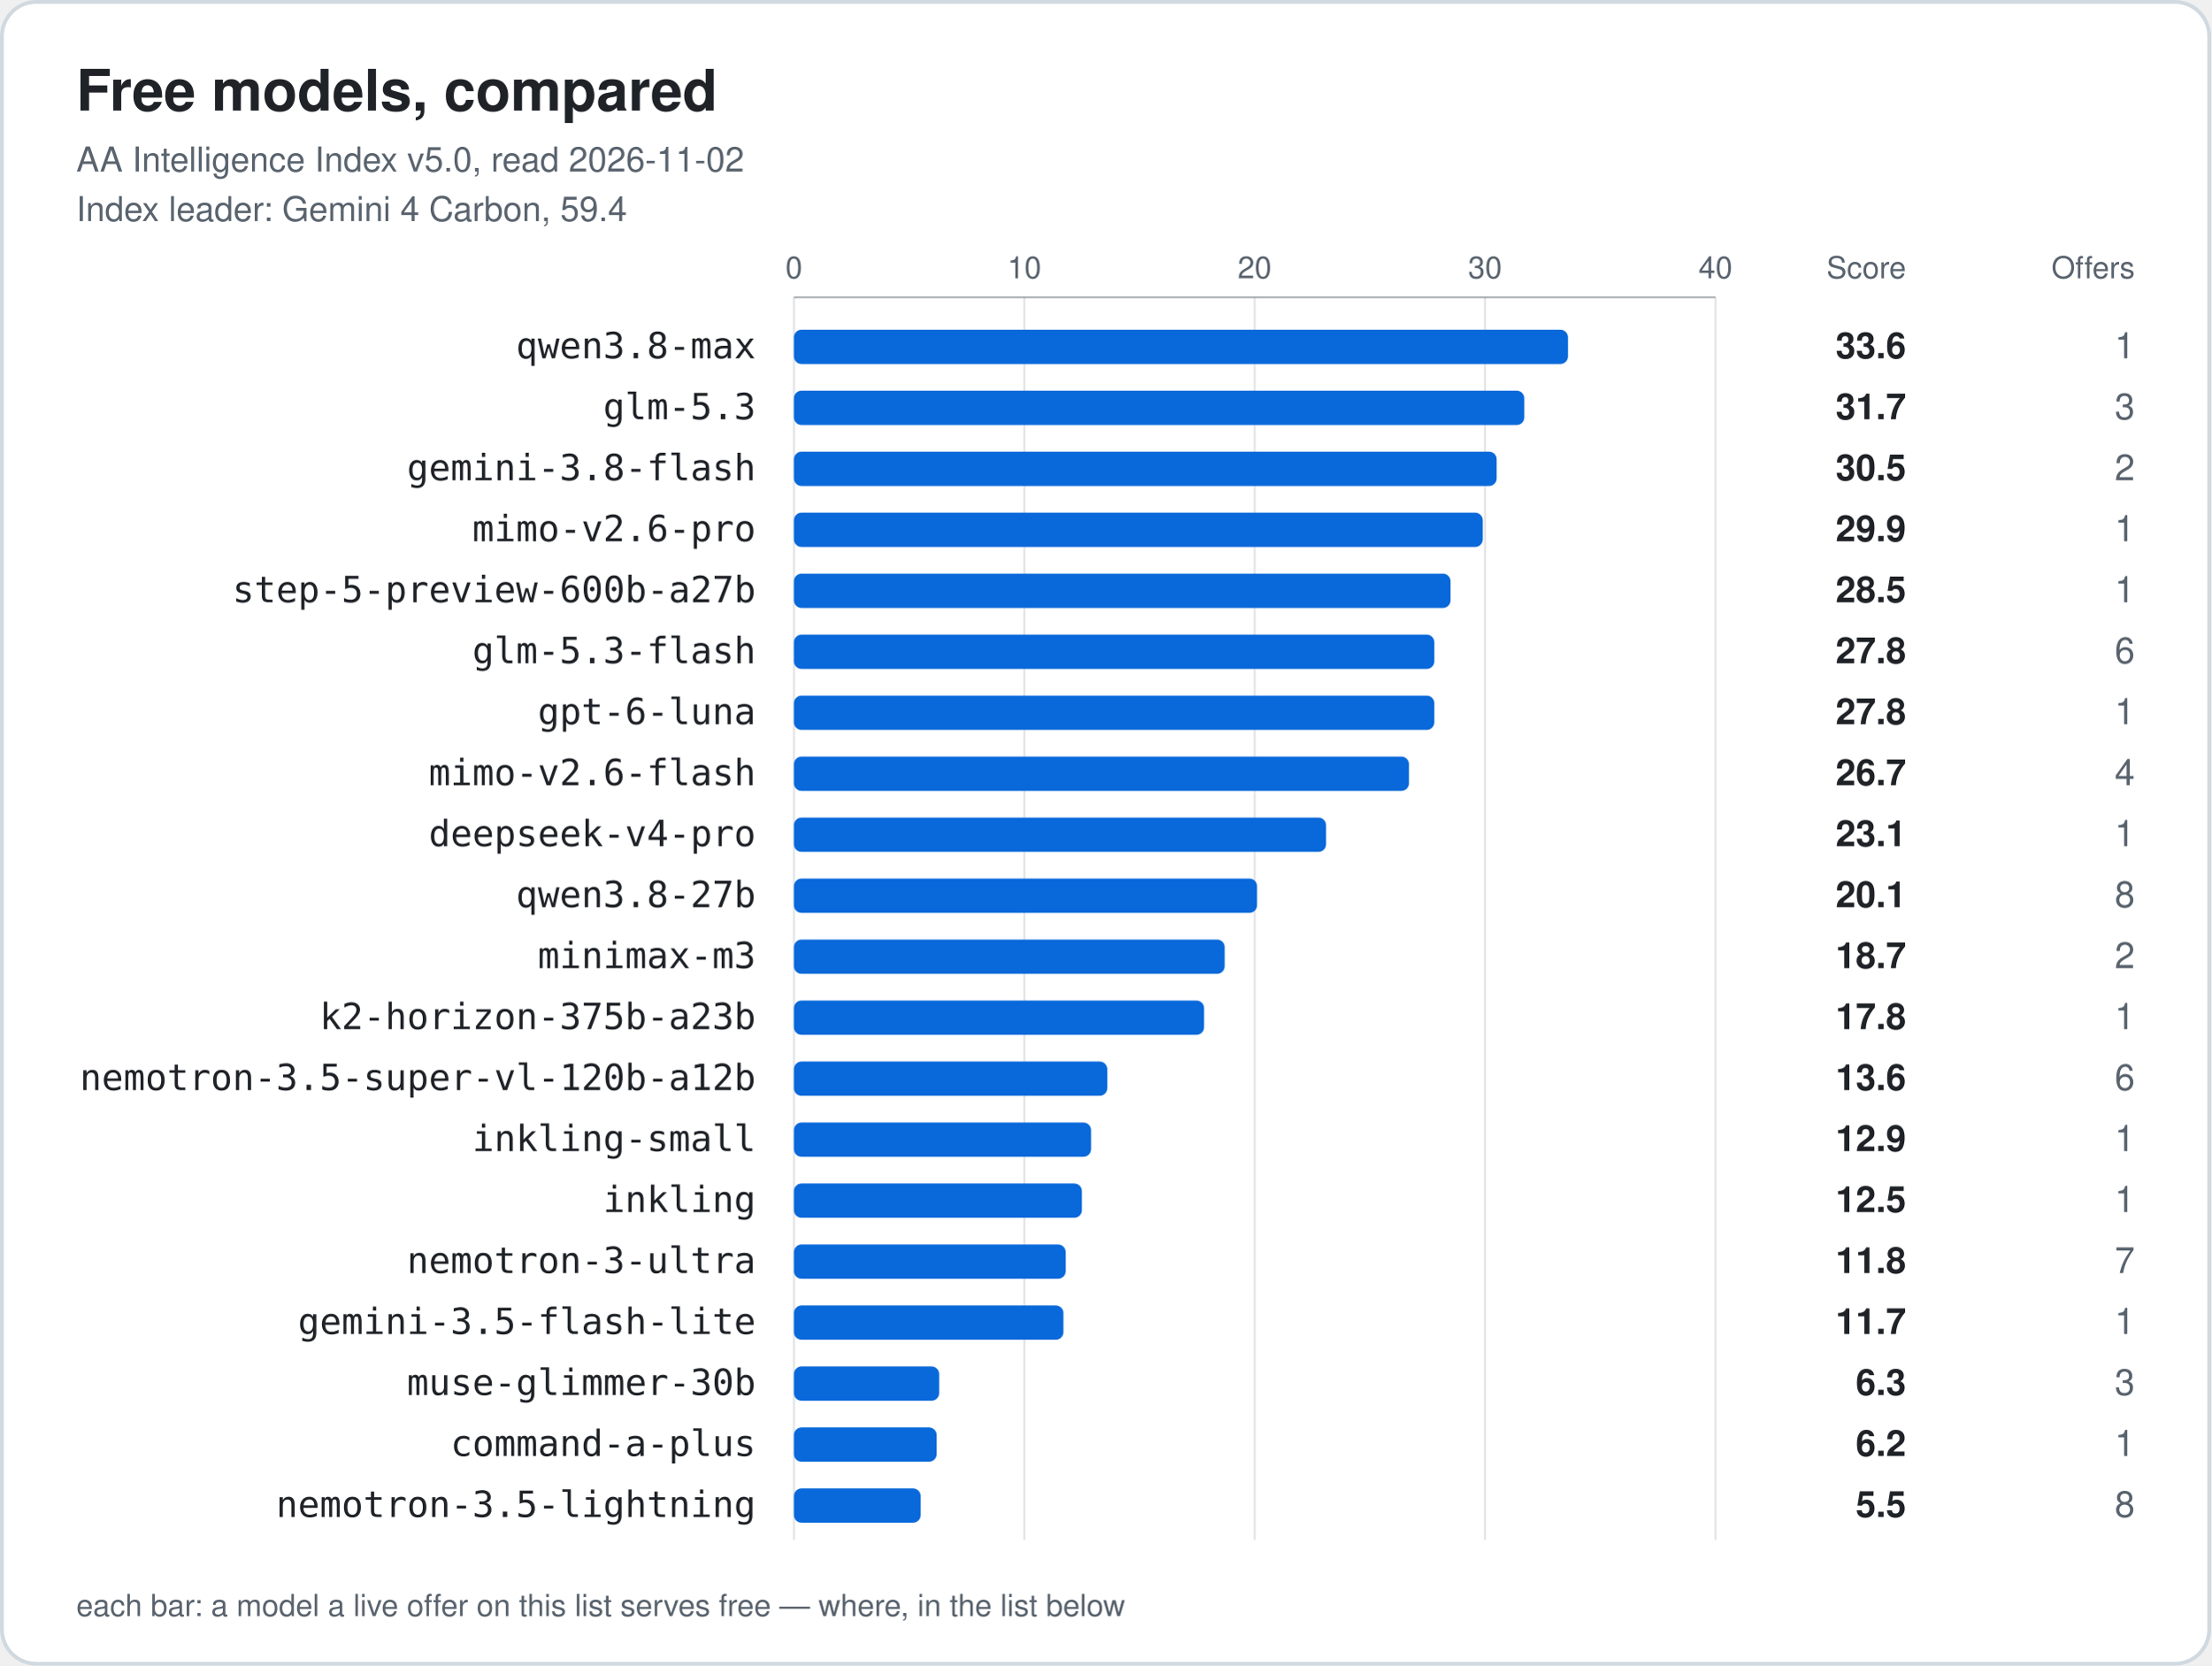
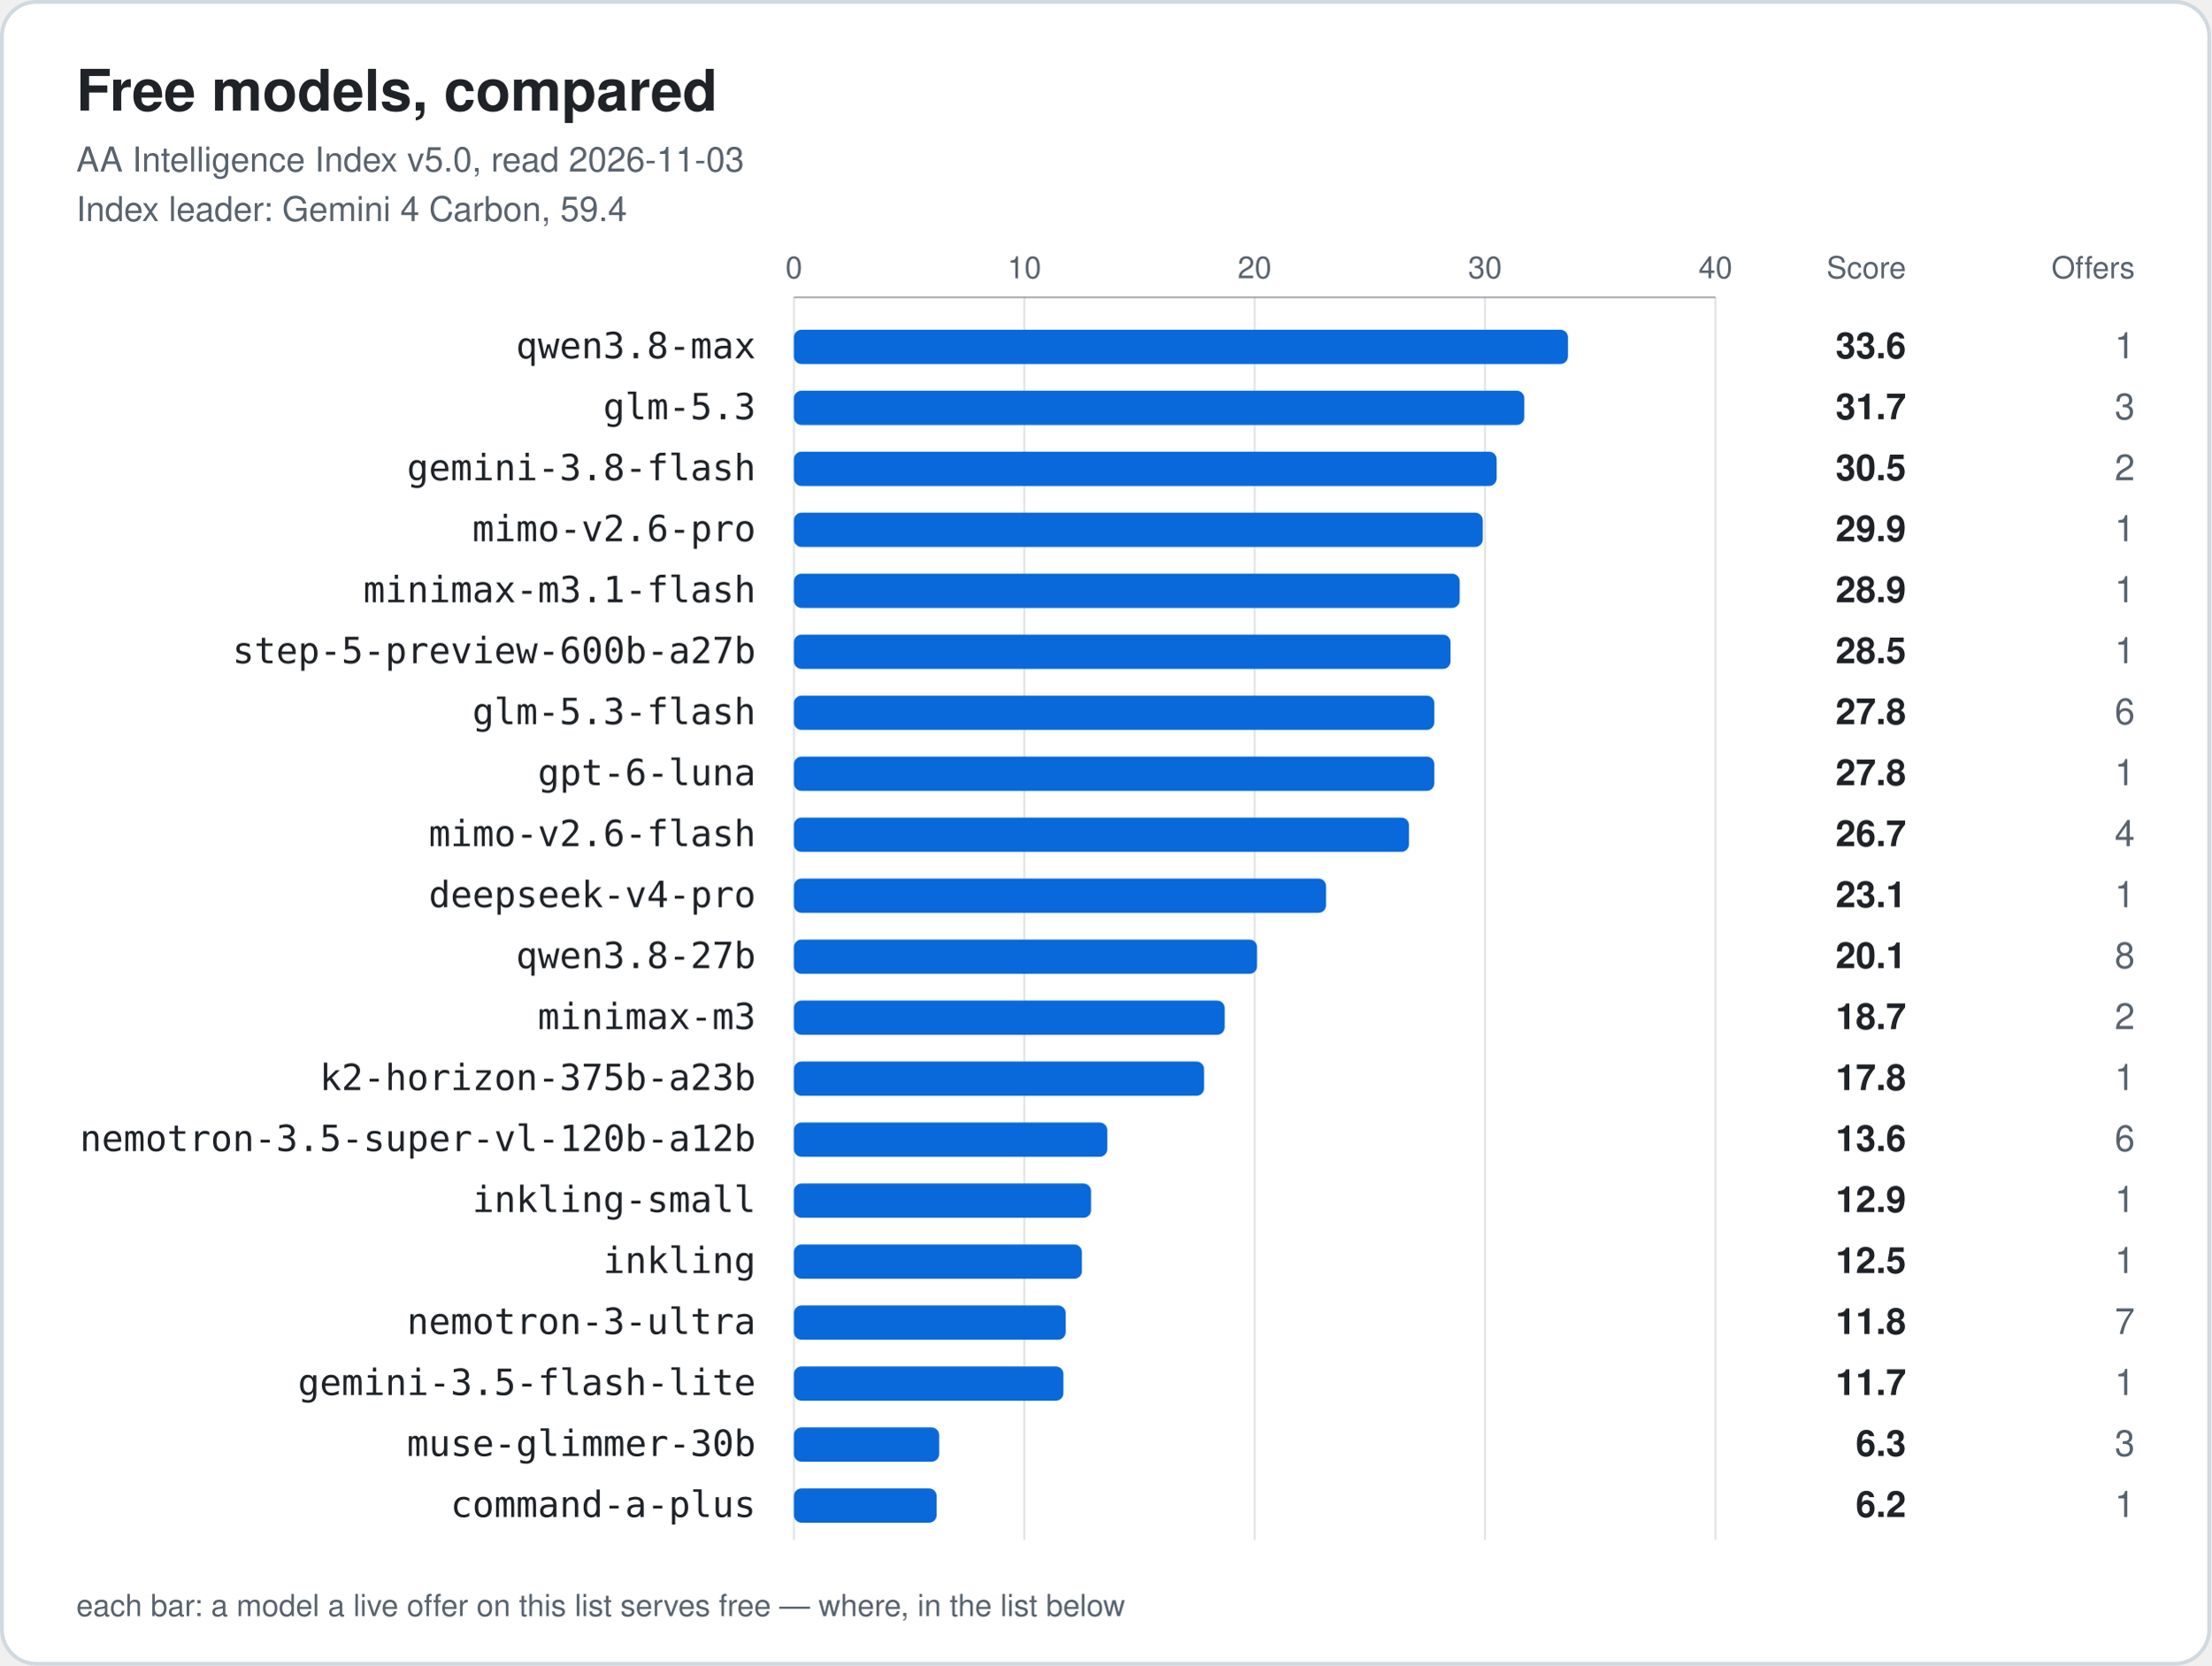
<svg xmlns="http://www.w3.org/2000/svg" width="1160" height="874" viewBox="0 0 1160 874" role="img" aria-labelledby="title">
  <style>.card{fill:#ffffff;stroke:#d1d9e0}.t{fill:#1f2328}.m{fill:#59636e}.bar{fill:#0969da}.grid{stroke:#59636e;stroke-opacity:.18}.axis{stroke:#59636e;stroke-opacity:.5}</style>
  <rect class="card" x="1" y="1" width="1158" height="872" rx="18" stroke-width="2" />
  <text class="t" x="40" y="58" font-family="-apple-system, BlinkMacSystemFont, 'Segoe UI', Helvetica, Arial, sans-serif" font-size="30" font-weight="700">Free models, compared</text>
-   <text class="m" x="40" y="90" font-family="-apple-system, BlinkMacSystemFont, 'Segoe UI', Helvetica, Arial, sans-serif" font-size="18">AA Intelligence Index v5.0, read 2026-11-02</text>
+   <text class="m" x="40" y="90" font-family="-apple-system, BlinkMacSystemFont, 'Segoe UI', Helvetica, Arial, sans-serif" font-size="18">AA Intelligence Index v5.0, read 2026-11-03</text>
  <text class="m" x="40" y="116" font-family="-apple-system, BlinkMacSystemFont, 'Segoe UI', Helvetica, Arial, sans-serif" font-size="18">Index leader: Gemini 4 Carbon, 59.4</text>
  <text class="m tick" x="416.5" y="146" text-anchor="middle" font-family="-apple-system, BlinkMacSystemFont, 'Segoe UI', Helvetica, Arial, sans-serif" font-size="16">0</text>
  <line class="grid" x1="416.5" y1="156" x2="416.5" y2="808" />
  <text class="m tick" x="537.4" y="146" text-anchor="middle" font-family="-apple-system, BlinkMacSystemFont, 'Segoe UI', Helvetica, Arial, sans-serif" font-size="16">10</text>
  <line class="grid" x1="537.4" y1="156" x2="537.4" y2="808" />
  <text class="m tick" x="658.2" y="146" text-anchor="middle" font-family="-apple-system, BlinkMacSystemFont, 'Segoe UI', Helvetica, Arial, sans-serif" font-size="16">20</text>
  <line class="grid" x1="658.2" y1="156" x2="658.2" y2="808" />
  <text class="m tick" x="779.1" y="146" text-anchor="middle" font-family="-apple-system, BlinkMacSystemFont, 'Segoe UI', Helvetica, Arial, sans-serif" font-size="16">30</text>
  <line class="grid" x1="779.1" y1="156" x2="779.1" y2="808" />
  <text class="m tick" x="900.0" y="146" text-anchor="middle" font-family="-apple-system, BlinkMacSystemFont, 'Segoe UI', Helvetica, Arial, sans-serif" font-size="16">40</text>
  <line class="grid" x1="900.0" y1="156" x2="900.0" y2="808" />
  <line class="axis" x1="416.5" y1="156" x2="900.0" y2="156" />
  <text class="m" x="1000" y="146" text-anchor="end" font-family="-apple-system, BlinkMacSystemFont, 'Segoe UI', Helvetica, Arial, sans-serif" font-size="16">Score</text>
  <text class="m" x="1120" y="146" text-anchor="end" font-family="-apple-system, BlinkMacSystemFont, 'Segoe UI', Helvetica, Arial, sans-serif" font-size="16">Offers</text>
  <text class="t label" x="396.5" y="188" text-anchor="end" font-family="ui-monospace, SFMono-Regular, Menlo, Consolas, monospace" font-size="19">qwen3.8-max</text>
  <rect class="bar" x="416.5" y="173" width="406.1" height="18" rx="4" />
  <text class="t score" x="1000" y="188" text-anchor="end" font-family="-apple-system, BlinkMacSystemFont, 'Segoe UI', Helvetica, Arial, sans-serif" font-size="19" font-weight="700">33.6</text>
  <text class="m offers" x="1120" y="188" text-anchor="end" font-family="-apple-system, BlinkMacSystemFont, 'Segoe UI', Helvetica, Arial, sans-serif" font-size="19" font-weight="400">1</text>
  <text class="t label" x="396.5" y="220" text-anchor="end" font-family="ui-monospace, SFMono-Regular, Menlo, Consolas, monospace" font-size="19">glm-5.3</text>
  <rect class="bar" x="416.5" y="205" width="383.2" height="18" rx="4" />
  <text class="t score" x="1000" y="220" text-anchor="end" font-family="-apple-system, BlinkMacSystemFont, 'Segoe UI', Helvetica, Arial, sans-serif" font-size="19" font-weight="700">31.7</text>
  <text class="m offers" x="1120" y="220" text-anchor="end" font-family="-apple-system, BlinkMacSystemFont, 'Segoe UI', Helvetica, Arial, sans-serif" font-size="19" font-weight="400">3</text>
  <text class="t label" x="396.5" y="252" text-anchor="end" font-family="ui-monospace, SFMono-Regular, Menlo, Consolas, monospace" font-size="19">gemini-3.8-flash</text>
  <rect class="bar" x="416.5" y="237" width="368.7" height="18" rx="4" />
  <text class="t score" x="1000" y="252" text-anchor="end" font-family="-apple-system, BlinkMacSystemFont, 'Segoe UI', Helvetica, Arial, sans-serif" font-size="19" font-weight="700">30.5</text>
  <text class="m offers" x="1120" y="252" text-anchor="end" font-family="-apple-system, BlinkMacSystemFont, 'Segoe UI', Helvetica, Arial, sans-serif" font-size="19" font-weight="400">2</text>
  <text class="t label" x="396.5" y="284" text-anchor="end" font-family="ui-monospace, SFMono-Regular, Menlo, Consolas, monospace" font-size="19">mimo-v2.6-pro</text>
  <rect class="bar" x="416.5" y="269" width="361.4" height="18" rx="4" />
  <text class="t score" x="1000" y="284" text-anchor="end" font-family="-apple-system, BlinkMacSystemFont, 'Segoe UI', Helvetica, Arial, sans-serif" font-size="19" font-weight="700">29.9</text>
  <text class="m offers" x="1120" y="284" text-anchor="end" font-family="-apple-system, BlinkMacSystemFont, 'Segoe UI', Helvetica, Arial, sans-serif" font-size="19" font-weight="400">1</text>
-   <text class="t label" x="396.5" y="316" text-anchor="end" font-family="ui-monospace, SFMono-Regular, Menlo, Consolas, monospace" font-size="19">step-5-preview-600b-a27b</text>
-   <rect class="bar" x="416.5" y="301" width="344.5" height="18" rx="4" />
-   <text class="t score" x="1000" y="316" text-anchor="end" font-family="-apple-system, BlinkMacSystemFont, 'Segoe UI', Helvetica, Arial, sans-serif" font-size="19" font-weight="700">28.5</text>
+   <text class="t label" x="396.5" y="316" text-anchor="end" font-family="ui-monospace, SFMono-Regular, Menlo, Consolas, monospace" font-size="19">minimax-m3.1-flash</text>
+   <rect class="bar" x="416.5" y="301" width="349.3" height="18" rx="4" />
+   <text class="t score" x="1000" y="316" text-anchor="end" font-family="-apple-system, BlinkMacSystemFont, 'Segoe UI', Helvetica, Arial, sans-serif" font-size="19" font-weight="700">28.9</text>
  <text class="m offers" x="1120" y="316" text-anchor="end" font-family="-apple-system, BlinkMacSystemFont, 'Segoe UI', Helvetica, Arial, sans-serif" font-size="19" font-weight="400">1</text>
-   <text class="t label" x="396.5" y="348" text-anchor="end" font-family="ui-monospace, SFMono-Regular, Menlo, Consolas, monospace" font-size="19">glm-5.3-flash</text>
-   <rect class="bar" x="416.5" y="333" width="336.0" height="18" rx="4" />
-   <text class="t score" x="1000" y="348" text-anchor="end" font-family="-apple-system, BlinkMacSystemFont, 'Segoe UI', Helvetica, Arial, sans-serif" font-size="19" font-weight="700">27.8</text>
-   <text class="m offers" x="1120" y="348" text-anchor="end" font-family="-apple-system, BlinkMacSystemFont, 'Segoe UI', Helvetica, Arial, sans-serif" font-size="19" font-weight="400">6</text>
-   <text class="t label" x="396.5" y="380" text-anchor="end" font-family="ui-monospace, SFMono-Regular, Menlo, Consolas, monospace" font-size="19">gpt-6-luna</text>
+   <text class="t label" x="396.5" y="348" text-anchor="end" font-family="ui-monospace, SFMono-Regular, Menlo, Consolas, monospace" font-size="19">step-5-preview-600b-a27b</text>
+   <rect class="bar" x="416.5" y="333" width="344.5" height="18" rx="4" />
+   <text class="t score" x="1000" y="348" text-anchor="end" font-family="-apple-system, BlinkMacSystemFont, 'Segoe UI', Helvetica, Arial, sans-serif" font-size="19" font-weight="700">28.5</text>
+   <text class="m offers" x="1120" y="348" text-anchor="end" font-family="-apple-system, BlinkMacSystemFont, 'Segoe UI', Helvetica, Arial, sans-serif" font-size="19" font-weight="400">1</text>
+   <text class="t label" x="396.5" y="380" text-anchor="end" font-family="ui-monospace, SFMono-Regular, Menlo, Consolas, monospace" font-size="19">glm-5.3-flash</text>
  <rect class="bar" x="416.5" y="365" width="336.0" height="18" rx="4" />
  <text class="t score" x="1000" y="380" text-anchor="end" font-family="-apple-system, BlinkMacSystemFont, 'Segoe UI', Helvetica, Arial, sans-serif" font-size="19" font-weight="700">27.8</text>
-   <text class="m offers" x="1120" y="380" text-anchor="end" font-family="-apple-system, BlinkMacSystemFont, 'Segoe UI', Helvetica, Arial, sans-serif" font-size="19" font-weight="400">1</text>
-   <text class="t label" x="396.5" y="412" text-anchor="end" font-family="ui-monospace, SFMono-Regular, Menlo, Consolas, monospace" font-size="19">mimo-v2.6-flash</text>
-   <rect class="bar" x="416.5" y="397" width="322.7" height="18" rx="4" />
-   <text class="t score" x="1000" y="412" text-anchor="end" font-family="-apple-system, BlinkMacSystemFont, 'Segoe UI', Helvetica, Arial, sans-serif" font-size="19" font-weight="700">26.7</text>
-   <text class="m offers" x="1120" y="412" text-anchor="end" font-family="-apple-system, BlinkMacSystemFont, 'Segoe UI', Helvetica, Arial, sans-serif" font-size="19" font-weight="400">4</text>
-   <text class="t label" x="396.5" y="444" text-anchor="end" font-family="ui-monospace, SFMono-Regular, Menlo, Consolas, monospace" font-size="19">deepseek-v4-pro</text>
-   <rect class="bar" x="416.5" y="429" width="279.2" height="18" rx="4" />
-   <text class="t score" x="1000" y="444" text-anchor="end" font-family="-apple-system, BlinkMacSystemFont, 'Segoe UI', Helvetica, Arial, sans-serif" font-size="19" font-weight="700">23.1</text>
-   <text class="m offers" x="1120" y="444" text-anchor="end" font-family="-apple-system, BlinkMacSystemFont, 'Segoe UI', Helvetica, Arial, sans-serif" font-size="19" font-weight="400">1</text>
-   <text class="t label" x="396.5" y="476" text-anchor="end" font-family="ui-monospace, SFMono-Regular, Menlo, Consolas, monospace" font-size="19">qwen3.8-27b</text>
-   <rect class="bar" x="416.5" y="461" width="243.0" height="18" rx="4" />
-   <text class="t score" x="1000" y="476" text-anchor="end" font-family="-apple-system, BlinkMacSystemFont, 'Segoe UI', Helvetica, Arial, sans-serif" font-size="19" font-weight="700">20.1</text>
-   <text class="m offers" x="1120" y="476" text-anchor="end" font-family="-apple-system, BlinkMacSystemFont, 'Segoe UI', Helvetica, Arial, sans-serif" font-size="19" font-weight="400">8</text>
-   <text class="t label" x="396.5" y="508" text-anchor="end" font-family="ui-monospace, SFMono-Regular, Menlo, Consolas, monospace" font-size="19">minimax-m3</text>
-   <rect class="bar" x="416.5" y="493" width="226.0" height="18" rx="4" />
-   <text class="t score" x="1000" y="508" text-anchor="end" font-family="-apple-system, BlinkMacSystemFont, 'Segoe UI', Helvetica, Arial, sans-serif" font-size="19" font-weight="700">18.7</text>
-   <text class="m offers" x="1120" y="508" text-anchor="end" font-family="-apple-system, BlinkMacSystemFont, 'Segoe UI', Helvetica, Arial, sans-serif" font-size="19" font-weight="400">2</text>
-   <text class="t label" x="396.5" y="540" text-anchor="end" font-family="ui-monospace, SFMono-Regular, Menlo, Consolas, monospace" font-size="19">k2-horizon-375b-a23b</text>
-   <rect class="bar" x="416.5" y="525" width="215.2" height="18" rx="4" />
-   <text class="t score" x="1000" y="540" text-anchor="end" font-family="-apple-system, BlinkMacSystemFont, 'Segoe UI', Helvetica, Arial, sans-serif" font-size="19" font-weight="700">17.8</text>
-   <text class="m offers" x="1120" y="540" text-anchor="end" font-family="-apple-system, BlinkMacSystemFont, 'Segoe UI', Helvetica, Arial, sans-serif" font-size="19" font-weight="400">1</text>
-   <text class="t label" x="396.5" y="572" text-anchor="end" font-family="ui-monospace, SFMono-Regular, Menlo, Consolas, monospace" font-size="19">nemotron-3.5-super-vl-120b-a12b</text>
-   <rect class="bar" x="416.5" y="557" width="164.4" height="18" rx="4" />
-   <text class="t score" x="1000" y="572" text-anchor="end" font-family="-apple-system, BlinkMacSystemFont, 'Segoe UI', Helvetica, Arial, sans-serif" font-size="19" font-weight="700">13.6</text>
-   <text class="m offers" x="1120" y="572" text-anchor="end" font-family="-apple-system, BlinkMacSystemFont, 'Segoe UI', Helvetica, Arial, sans-serif" font-size="19" font-weight="400">6</text>
-   <text class="t label" x="396.5" y="604" text-anchor="end" font-family="ui-monospace, SFMono-Regular, Menlo, Consolas, monospace" font-size="19">inkling-small</text>
-   <rect class="bar" x="416.5" y="589" width="155.9" height="18" rx="4" />
-   <text class="t score" x="1000" y="604" text-anchor="end" font-family="-apple-system, BlinkMacSystemFont, 'Segoe UI', Helvetica, Arial, sans-serif" font-size="19" font-weight="700">12.9</text>
-   <text class="m offers" x="1120" y="604" text-anchor="end" font-family="-apple-system, BlinkMacSystemFont, 'Segoe UI', Helvetica, Arial, sans-serif" font-size="19" font-weight="400">1</text>
-   <text class="t label" x="396.5" y="636" text-anchor="end" font-family="ui-monospace, SFMono-Regular, Menlo, Consolas, monospace" font-size="19">inkling</text>
-   <rect class="bar" x="416.5" y="621" width="151.1" height="18" rx="4" />
-   <text class="t score" x="1000" y="636" text-anchor="end" font-family="-apple-system, BlinkMacSystemFont, 'Segoe UI', Helvetica, Arial, sans-serif" font-size="19" font-weight="700">12.5</text>
+   <text class="m offers" x="1120" y="380" text-anchor="end" font-family="-apple-system, BlinkMacSystemFont, 'Segoe UI', Helvetica, Arial, sans-serif" font-size="19" font-weight="400">6</text>
+   <text class="t label" x="396.5" y="412" text-anchor="end" font-family="ui-monospace, SFMono-Regular, Menlo, Consolas, monospace" font-size="19">gpt-6-luna</text>
+   <rect class="bar" x="416.5" y="397" width="336.0" height="18" rx="4" />
+   <text class="t score" x="1000" y="412" text-anchor="end" font-family="-apple-system, BlinkMacSystemFont, 'Segoe UI', Helvetica, Arial, sans-serif" font-size="19" font-weight="700">27.8</text>
+   <text class="m offers" x="1120" y="412" text-anchor="end" font-family="-apple-system, BlinkMacSystemFont, 'Segoe UI', Helvetica, Arial, sans-serif" font-size="19" font-weight="400">1</text>
+   <text class="t label" x="396.5" y="444" text-anchor="end" font-family="ui-monospace, SFMono-Regular, Menlo, Consolas, monospace" font-size="19">mimo-v2.6-flash</text>
+   <rect class="bar" x="416.5" y="429" width="322.7" height="18" rx="4" />
+   <text class="t score" x="1000" y="444" text-anchor="end" font-family="-apple-system, BlinkMacSystemFont, 'Segoe UI', Helvetica, Arial, sans-serif" font-size="19" font-weight="700">26.7</text>
+   <text class="m offers" x="1120" y="444" text-anchor="end" font-family="-apple-system, BlinkMacSystemFont, 'Segoe UI', Helvetica, Arial, sans-serif" font-size="19" font-weight="400">4</text>
+   <text class="t label" x="396.5" y="476" text-anchor="end" font-family="ui-monospace, SFMono-Regular, Menlo, Consolas, monospace" font-size="19">deepseek-v4-pro</text>
+   <rect class="bar" x="416.5" y="461" width="279.2" height="18" rx="4" />
+   <text class="t score" x="1000" y="476" text-anchor="end" font-family="-apple-system, BlinkMacSystemFont, 'Segoe UI', Helvetica, Arial, sans-serif" font-size="19" font-weight="700">23.1</text>
+   <text class="m offers" x="1120" y="476" text-anchor="end" font-family="-apple-system, BlinkMacSystemFont, 'Segoe UI', Helvetica, Arial, sans-serif" font-size="19" font-weight="400">1</text>
+   <text class="t label" x="396.5" y="508" text-anchor="end" font-family="ui-monospace, SFMono-Regular, Menlo, Consolas, monospace" font-size="19">qwen3.8-27b</text>
+   <rect class="bar" x="416.5" y="493" width="243.0" height="18" rx="4" />
+   <text class="t score" x="1000" y="508" text-anchor="end" font-family="-apple-system, BlinkMacSystemFont, 'Segoe UI', Helvetica, Arial, sans-serif" font-size="19" font-weight="700">20.1</text>
+   <text class="m offers" x="1120" y="508" text-anchor="end" font-family="-apple-system, BlinkMacSystemFont, 'Segoe UI', Helvetica, Arial, sans-serif" font-size="19" font-weight="400">8</text>
+   <text class="t label" x="396.5" y="540" text-anchor="end" font-family="ui-monospace, SFMono-Regular, Menlo, Consolas, monospace" font-size="19">minimax-m3</text>
+   <rect class="bar" x="416.5" y="525" width="226.0" height="18" rx="4" />
+   <text class="t score" x="1000" y="540" text-anchor="end" font-family="-apple-system, BlinkMacSystemFont, 'Segoe UI', Helvetica, Arial, sans-serif" font-size="19" font-weight="700">18.7</text>
+   <text class="m offers" x="1120" y="540" text-anchor="end" font-family="-apple-system, BlinkMacSystemFont, 'Segoe UI', Helvetica, Arial, sans-serif" font-size="19" font-weight="400">2</text>
+   <text class="t label" x="396.5" y="572" text-anchor="end" font-family="ui-monospace, SFMono-Regular, Menlo, Consolas, monospace" font-size="19">k2-horizon-375b-a23b</text>
+   <rect class="bar" x="416.5" y="557" width="215.2" height="18" rx="4" />
+   <text class="t score" x="1000" y="572" text-anchor="end" font-family="-apple-system, BlinkMacSystemFont, 'Segoe UI', Helvetica, Arial, sans-serif" font-size="19" font-weight="700">17.8</text>
+   <text class="m offers" x="1120" y="572" text-anchor="end" font-family="-apple-system, BlinkMacSystemFont, 'Segoe UI', Helvetica, Arial, sans-serif" font-size="19" font-weight="400">1</text>
+   <text class="t label" x="396.5" y="604" text-anchor="end" font-family="ui-monospace, SFMono-Regular, Menlo, Consolas, monospace" font-size="19">nemotron-3.5-super-vl-120b-a12b</text>
+   <rect class="bar" x="416.5" y="589" width="164.4" height="18" rx="4" />
+   <text class="t score" x="1000" y="604" text-anchor="end" font-family="-apple-system, BlinkMacSystemFont, 'Segoe UI', Helvetica, Arial, sans-serif" font-size="19" font-weight="700">13.6</text>
+   <text class="m offers" x="1120" y="604" text-anchor="end" font-family="-apple-system, BlinkMacSystemFont, 'Segoe UI', Helvetica, Arial, sans-serif" font-size="19" font-weight="400">6</text>
+   <text class="t label" x="396.5" y="636" text-anchor="end" font-family="ui-monospace, SFMono-Regular, Menlo, Consolas, monospace" font-size="19">inkling-small</text>
+   <rect class="bar" x="416.5" y="621" width="155.9" height="18" rx="4" />
+   <text class="t score" x="1000" y="636" text-anchor="end" font-family="-apple-system, BlinkMacSystemFont, 'Segoe UI', Helvetica, Arial, sans-serif" font-size="19" font-weight="700">12.9</text>
  <text class="m offers" x="1120" y="636" text-anchor="end" font-family="-apple-system, BlinkMacSystemFont, 'Segoe UI', Helvetica, Arial, sans-serif" font-size="19" font-weight="400">1</text>
-   <text class="t label" x="396.5" y="668" text-anchor="end" font-family="ui-monospace, SFMono-Regular, Menlo, Consolas, monospace" font-size="19">nemotron-3-ultra</text>
-   <rect class="bar" x="416.5" y="653" width="142.6" height="18" rx="4" />
-   <text class="t score" x="1000" y="668" text-anchor="end" font-family="-apple-system, BlinkMacSystemFont, 'Segoe UI', Helvetica, Arial, sans-serif" font-size="19" font-weight="700">11.8</text>
-   <text class="m offers" x="1120" y="668" text-anchor="end" font-family="-apple-system, BlinkMacSystemFont, 'Segoe UI', Helvetica, Arial, sans-serif" font-size="19" font-weight="400">7</text>
-   <text class="t label" x="396.5" y="700" text-anchor="end" font-family="ui-monospace, SFMono-Regular, Menlo, Consolas, monospace" font-size="19">gemini-3.5-flash-lite</text>
-   <rect class="bar" x="416.5" y="685" width="141.4" height="18" rx="4" />
-   <text class="t score" x="1000" y="700" text-anchor="end" font-family="-apple-system, BlinkMacSystemFont, 'Segoe UI', Helvetica, Arial, sans-serif" font-size="19" font-weight="700">11.7</text>
-   <text class="m offers" x="1120" y="700" text-anchor="end" font-family="-apple-system, BlinkMacSystemFont, 'Segoe UI', Helvetica, Arial, sans-serif" font-size="19" font-weight="400">1</text>
-   <text class="t label" x="396.5" y="732" text-anchor="end" font-family="ui-monospace, SFMono-Regular, Menlo, Consolas, monospace" font-size="19">muse-glimmer-30b</text>
-   <rect class="bar" x="416.5" y="717" width="76.2" height="18" rx="4" />
-   <text class="t score" x="1000" y="732" text-anchor="end" font-family="-apple-system, BlinkMacSystemFont, 'Segoe UI', Helvetica, Arial, sans-serif" font-size="19" font-weight="700">6.3</text>
-   <text class="m offers" x="1120" y="732" text-anchor="end" font-family="-apple-system, BlinkMacSystemFont, 'Segoe UI', Helvetica, Arial, sans-serif" font-size="19" font-weight="400">3</text>
-   <text class="t label" x="396.5" y="764" text-anchor="end" font-family="ui-monospace, SFMono-Regular, Menlo, Consolas, monospace" font-size="19">command-a-plus</text>
-   <rect class="bar" x="416.5" y="749" width="74.9" height="18" rx="4" />
-   <text class="t score" x="1000" y="764" text-anchor="end" font-family="-apple-system, BlinkMacSystemFont, 'Segoe UI', Helvetica, Arial, sans-serif" font-size="19" font-weight="700">6.2</text>
-   <text class="m offers" x="1120" y="764" text-anchor="end" font-family="-apple-system, BlinkMacSystemFont, 'Segoe UI', Helvetica, Arial, sans-serif" font-size="19" font-weight="400">1</text>
-   <text class="t label" x="396.5" y="796" text-anchor="end" font-family="ui-monospace, SFMono-Regular, Menlo, Consolas, monospace" font-size="19">nemotron-3.5-lightning</text>
-   <rect class="bar" x="416.5" y="781" width="66.5" height="18" rx="4" />
-   <text class="t score" x="1000" y="796" text-anchor="end" font-family="-apple-system, BlinkMacSystemFont, 'Segoe UI', Helvetica, Arial, sans-serif" font-size="19" font-weight="700">5.5</text>
-   <text class="m offers" x="1120" y="796" text-anchor="end" font-family="-apple-system, BlinkMacSystemFont, 'Segoe UI', Helvetica, Arial, sans-serif" font-size="19" font-weight="400">8</text>
+   <text class="t label" x="396.5" y="668" text-anchor="end" font-family="ui-monospace, SFMono-Regular, Menlo, Consolas, monospace" font-size="19">inkling</text>
+   <rect class="bar" x="416.5" y="653" width="151.1" height="18" rx="4" />
+   <text class="t score" x="1000" y="668" text-anchor="end" font-family="-apple-system, BlinkMacSystemFont, 'Segoe UI', Helvetica, Arial, sans-serif" font-size="19" font-weight="700">12.5</text>
+   <text class="m offers" x="1120" y="668" text-anchor="end" font-family="-apple-system, BlinkMacSystemFont, 'Segoe UI', Helvetica, Arial, sans-serif" font-size="19" font-weight="400">1</text>
+   <text class="t label" x="396.5" y="700" text-anchor="end" font-family="ui-monospace, SFMono-Regular, Menlo, Consolas, monospace" font-size="19">nemotron-3-ultra</text>
+   <rect class="bar" x="416.5" y="685" width="142.6" height="18" rx="4" />
+   <text class="t score" x="1000" y="700" text-anchor="end" font-family="-apple-system, BlinkMacSystemFont, 'Segoe UI', Helvetica, Arial, sans-serif" font-size="19" font-weight="700">11.8</text>
+   <text class="m offers" x="1120" y="700" text-anchor="end" font-family="-apple-system, BlinkMacSystemFont, 'Segoe UI', Helvetica, Arial, sans-serif" font-size="19" font-weight="400">7</text>
+   <text class="t label" x="396.5" y="732" text-anchor="end" font-family="ui-monospace, SFMono-Regular, Menlo, Consolas, monospace" font-size="19">gemini-3.5-flash-lite</text>
+   <rect class="bar" x="416.5" y="717" width="141.4" height="18" rx="4" />
+   <text class="t score" x="1000" y="732" text-anchor="end" font-family="-apple-system, BlinkMacSystemFont, 'Segoe UI', Helvetica, Arial, sans-serif" font-size="19" font-weight="700">11.7</text>
+   <text class="m offers" x="1120" y="732" text-anchor="end" font-family="-apple-system, BlinkMacSystemFont, 'Segoe UI', Helvetica, Arial, sans-serif" font-size="19" font-weight="400">1</text>
+   <text class="t label" x="396.5" y="764" text-anchor="end" font-family="ui-monospace, SFMono-Regular, Menlo, Consolas, monospace" font-size="19">muse-glimmer-30b</text>
+   <rect class="bar" x="416.5" y="749" width="76.2" height="18" rx="4" />
+   <text class="t score" x="1000" y="764" text-anchor="end" font-family="-apple-system, BlinkMacSystemFont, 'Segoe UI', Helvetica, Arial, sans-serif" font-size="19" font-weight="700">6.3</text>
+   <text class="m offers" x="1120" y="764" text-anchor="end" font-family="-apple-system, BlinkMacSystemFont, 'Segoe UI', Helvetica, Arial, sans-serif" font-size="19" font-weight="400">3</text>
+   <text class="t label" x="396.5" y="796" text-anchor="end" font-family="ui-monospace, SFMono-Regular, Menlo, Consolas, monospace" font-size="19">command-a-plus</text>
+   <rect class="bar" x="416.5" y="781" width="74.9" height="18" rx="4" />
+   <text class="t score" x="1000" y="796" text-anchor="end" font-family="-apple-system, BlinkMacSystemFont, 'Segoe UI', Helvetica, Arial, sans-serif" font-size="19" font-weight="700">6.2</text>
+   <text class="m offers" x="1120" y="796" text-anchor="end" font-family="-apple-system, BlinkMacSystemFont, 'Segoe UI', Helvetica, Arial, sans-serif" font-size="19" font-weight="400">1</text>
  <text class="m" x="40" y="848" font-family="-apple-system, BlinkMacSystemFont, 'Segoe UI', Helvetica, Arial, sans-serif" font-size="16">each bar: a model a live offer on this list serves free — where, in the list below</text>
</svg>
